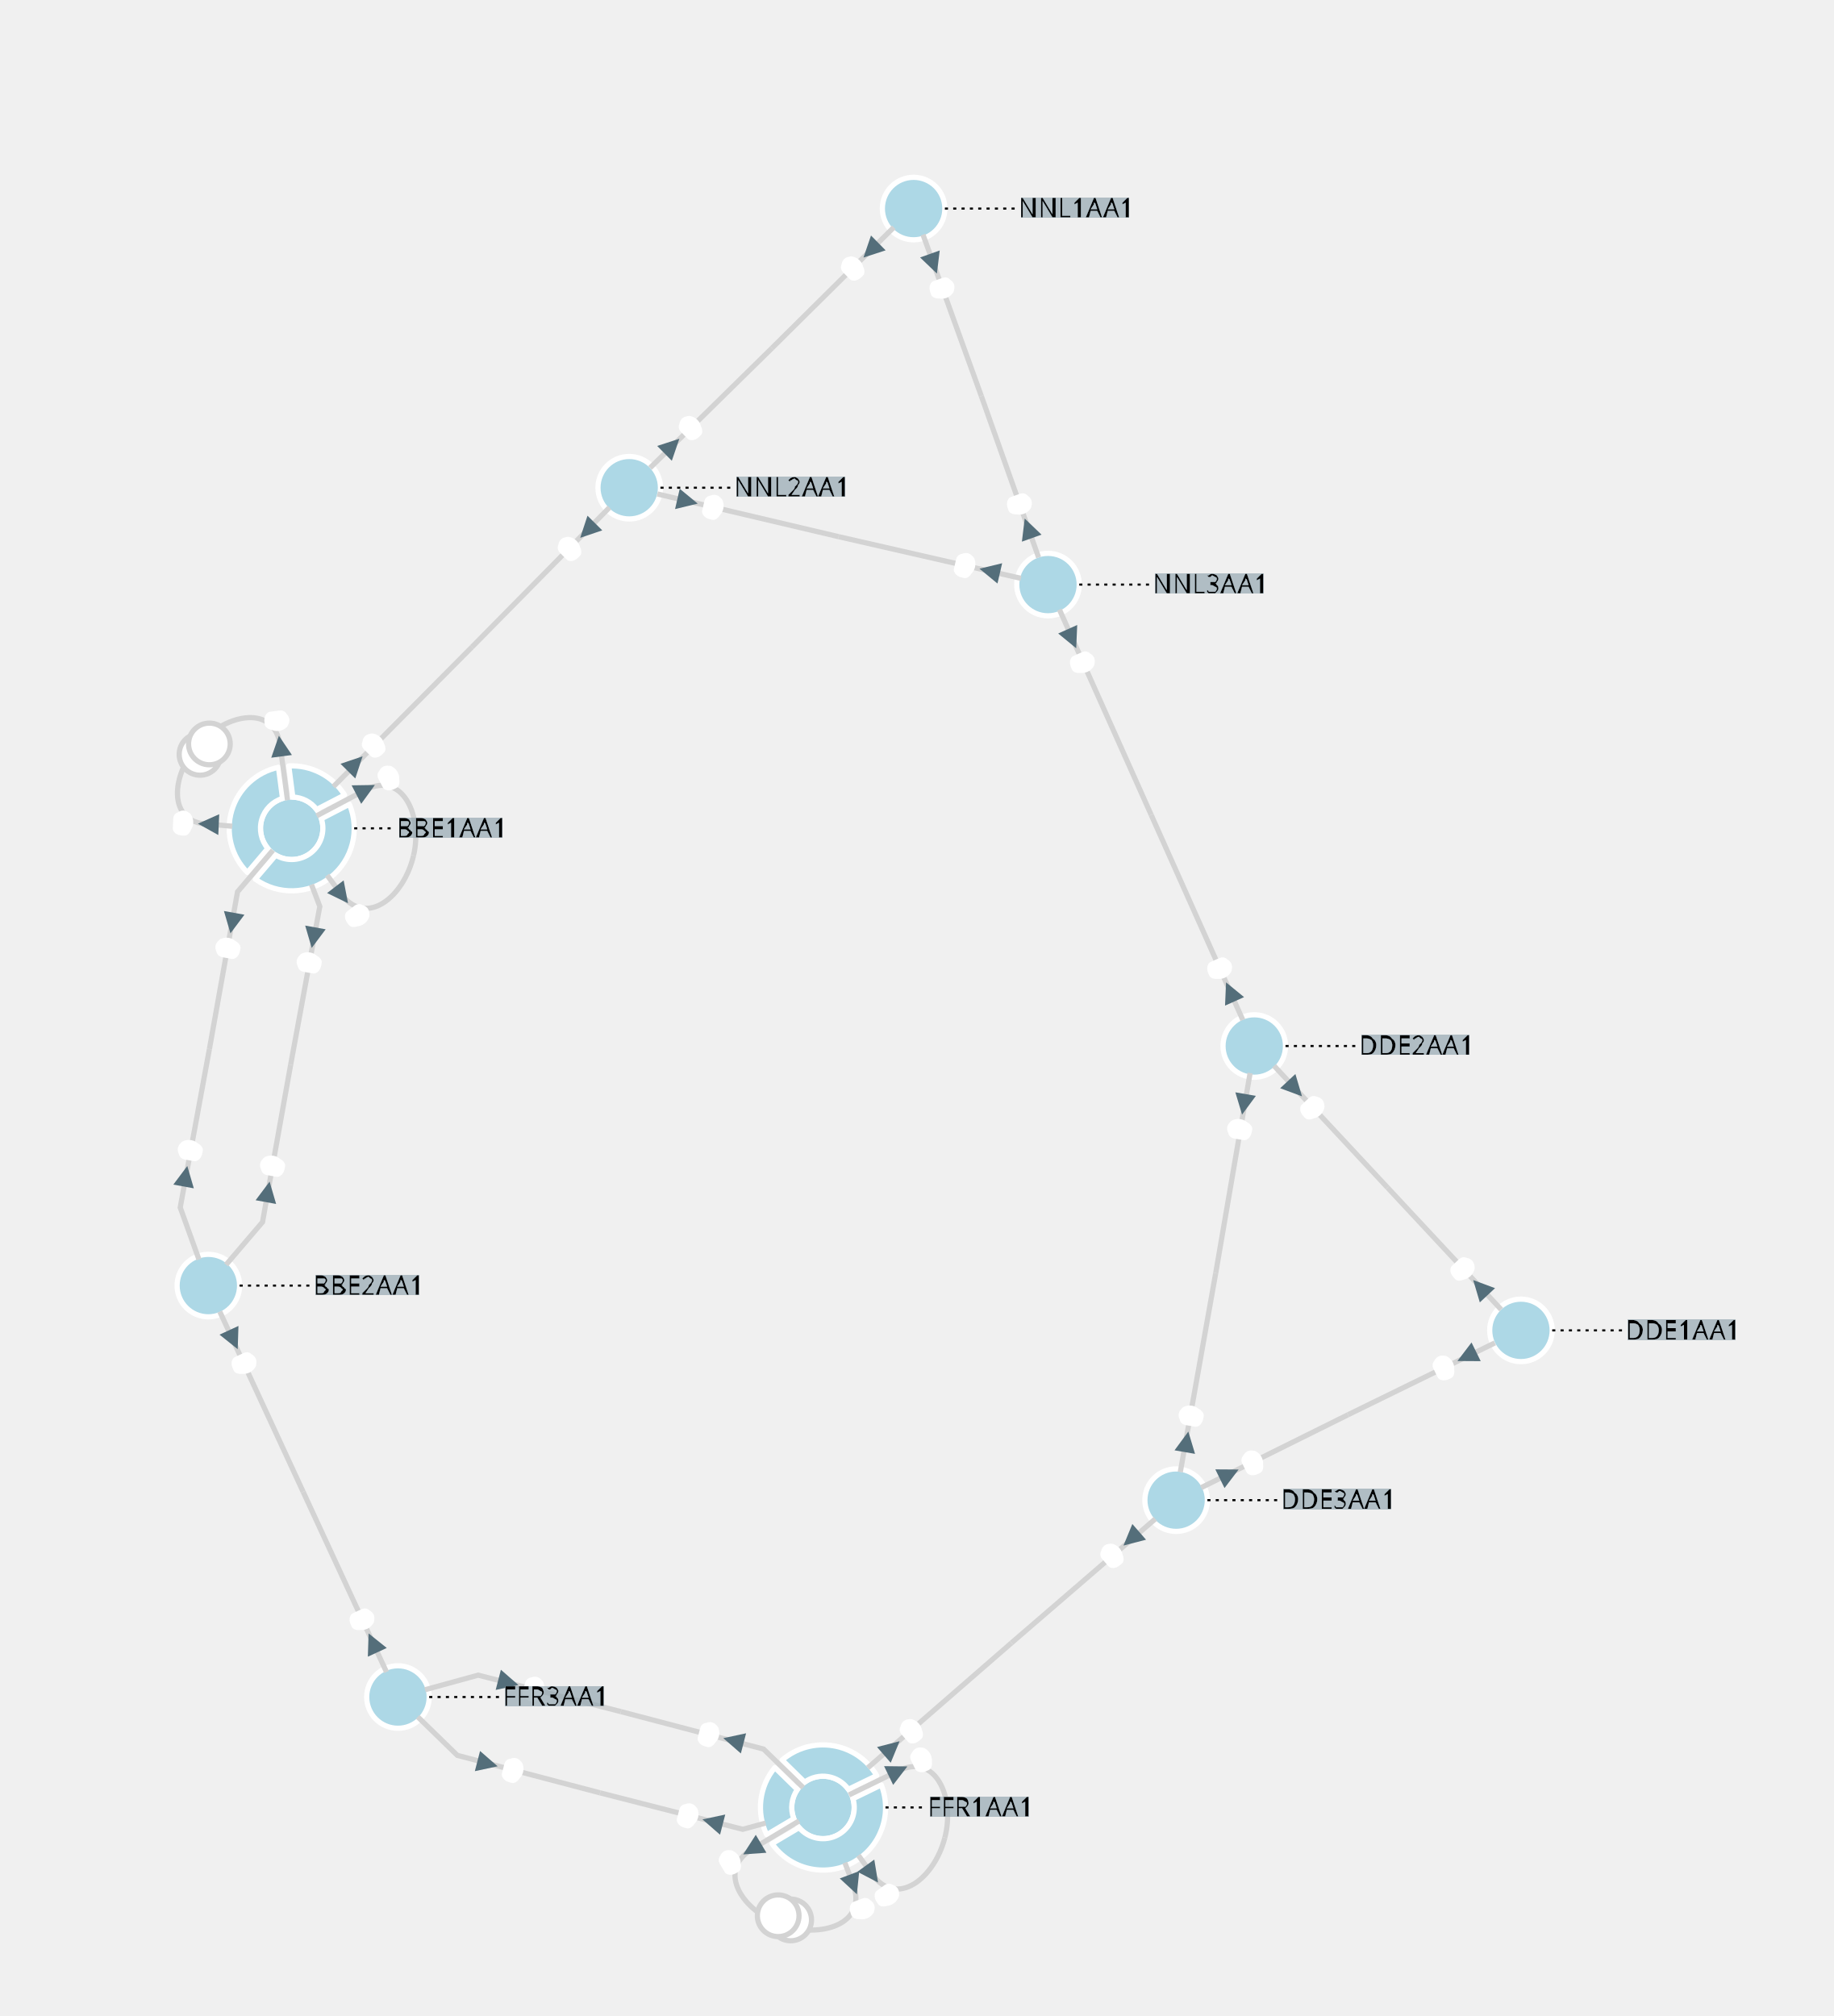
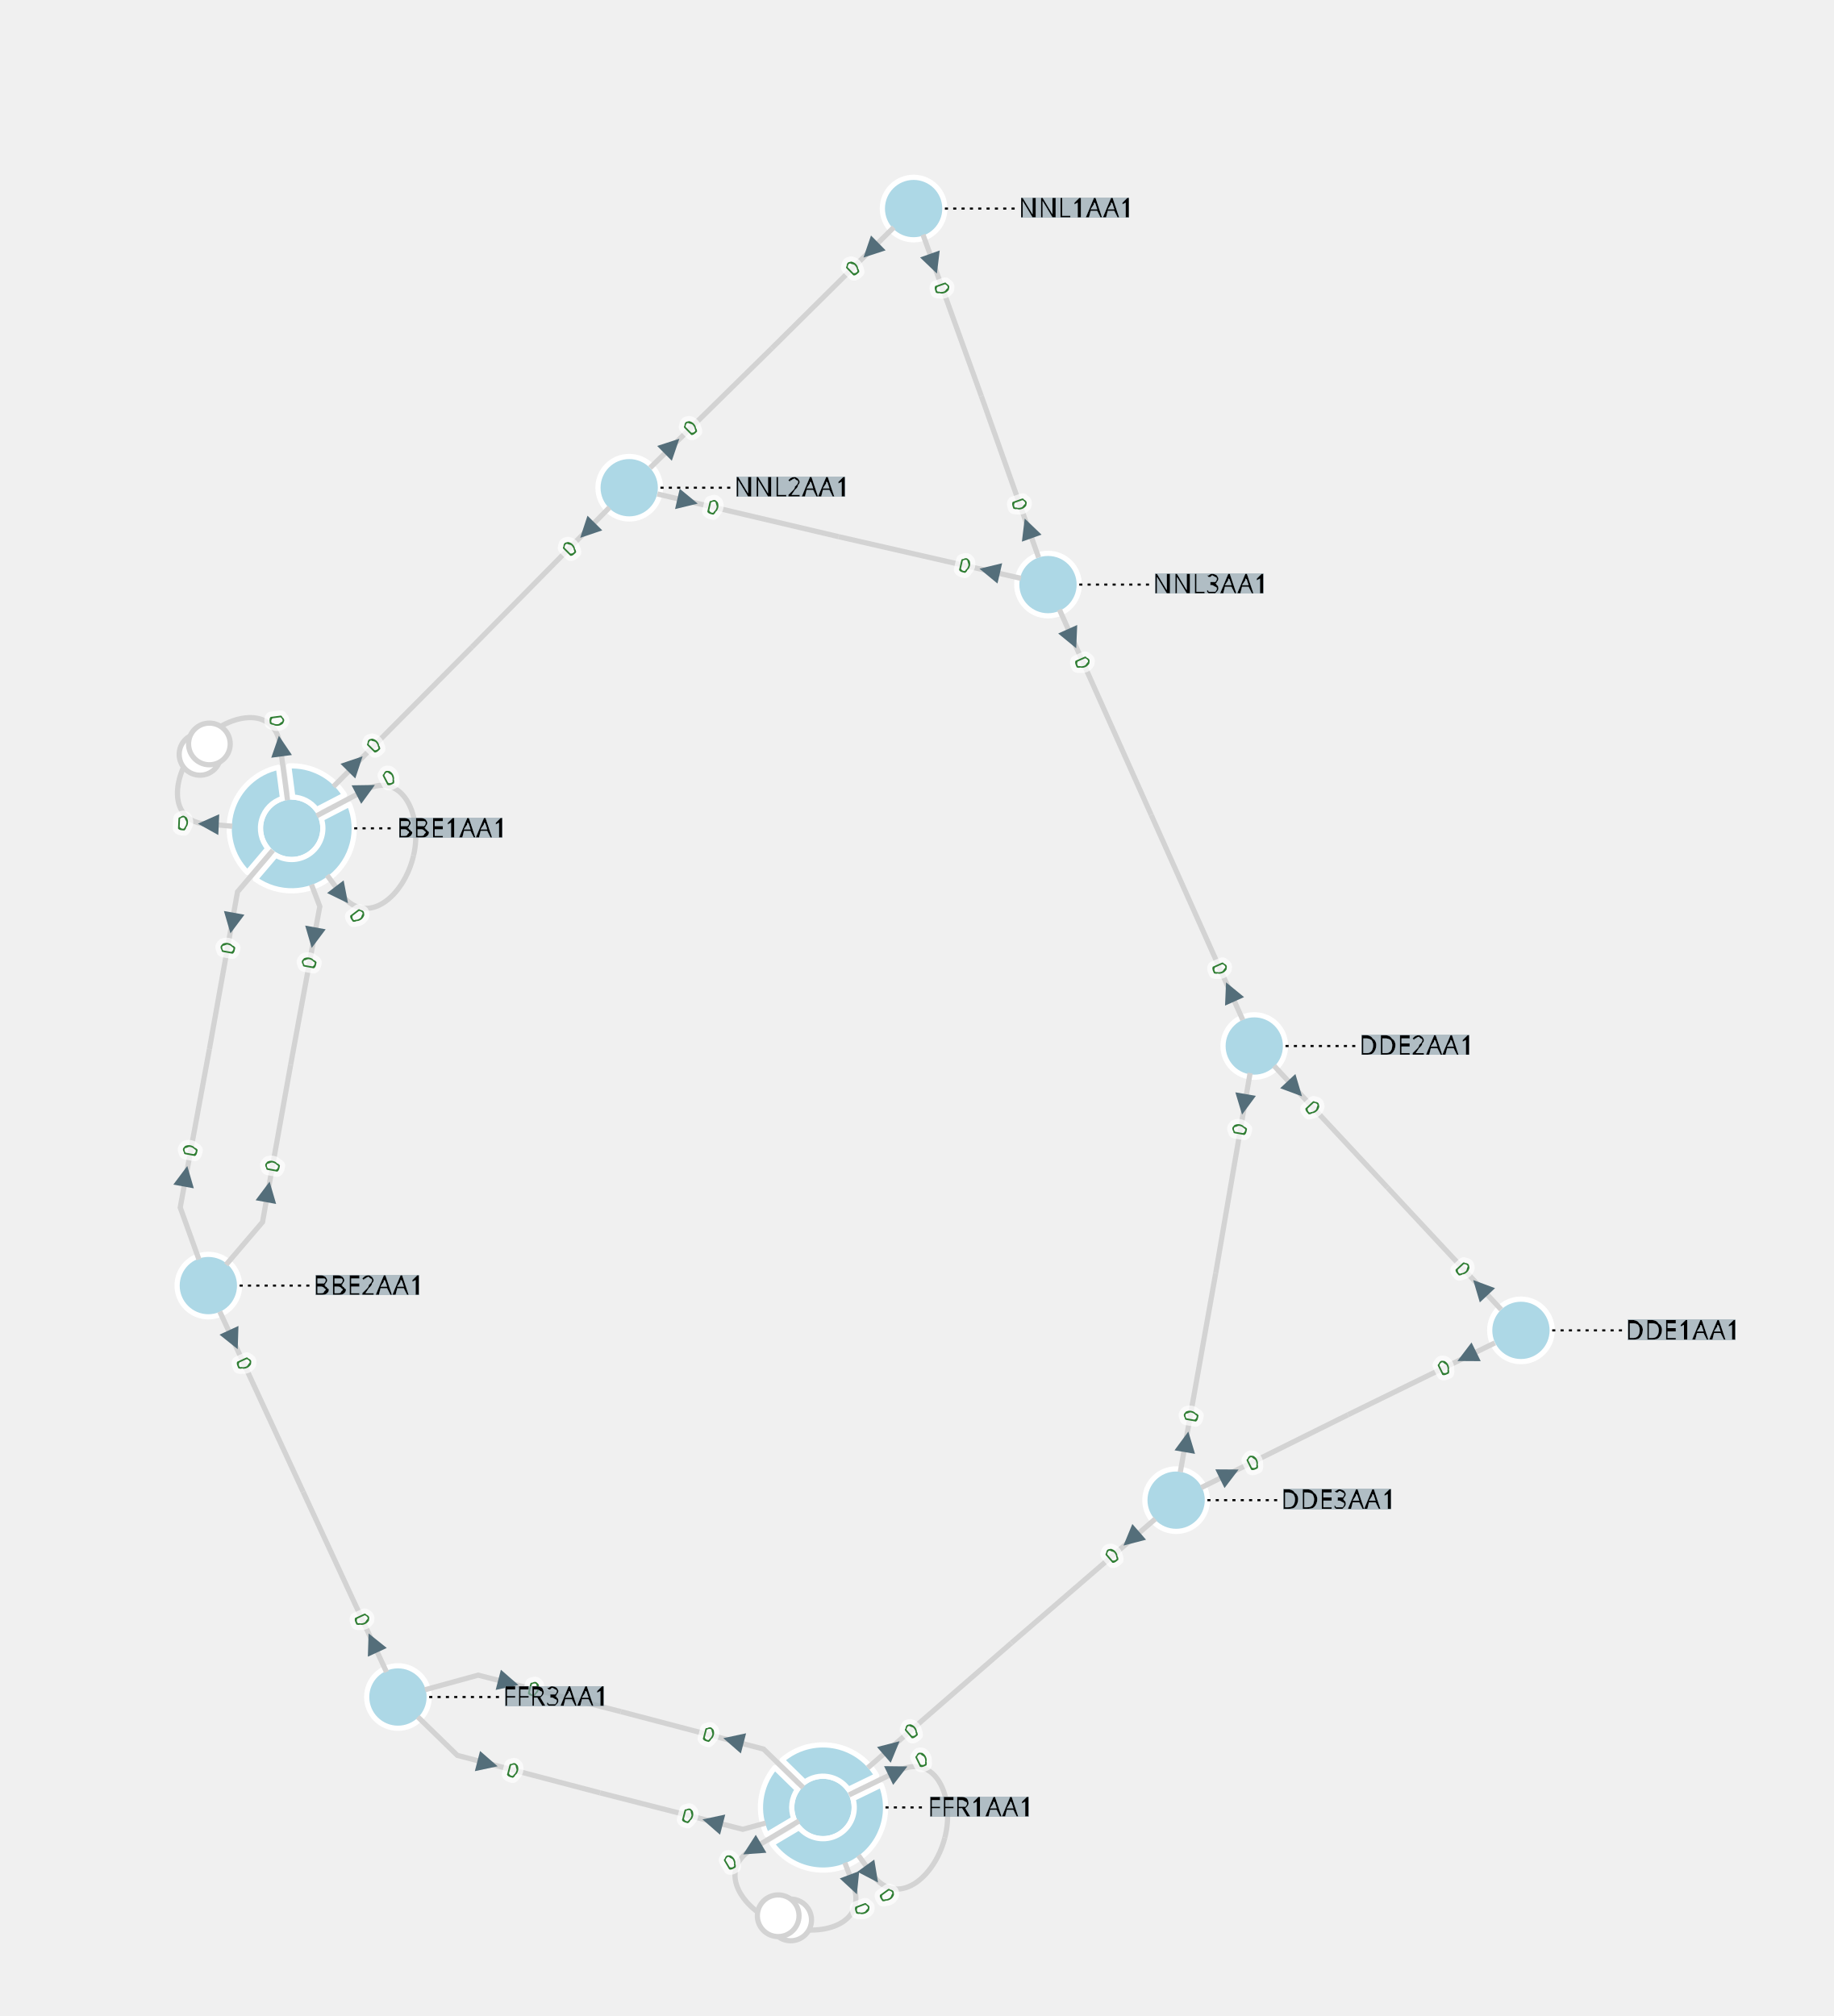
<svg xmlns="http://www.w3.org/2000/svg" width="800.00" height="879.76" viewBox="-7.54 -10.03 17.60 19.35">
  <style>
.nad-branch-edges polyline, .nad-branch-edges path {stroke: var(--nad-vl-color, lightgrey); stroke-width: 0.05; fill: none}
.nad-branch-edges circle {stroke: var(--nad-vl-color, lightgrey); stroke-width: 0.05; fill: white}
.nad-3wt-edges polyline {stroke: var(--nad-vl-color, lightgrey); stroke-width: 0.05; fill: none}
.nad-text-edges {stroke: black; stroke-width: 0.02; stroke-dasharray: .03,.05}
.nad-branch-edges .nad-disconnected polyline {stroke-dasharray: .1,.1}
.nad-vl-nodes circle {fill: var(--nad-vl-color, lightblue); stroke-width: 0.05; stroke: white}
.nad-vl-nodes circle.nad-unknown-busnode {stroke: lightgrey; stroke-width: 0.05; stroke-dasharray: .05,.05; fill: none}
.nad-vl-nodes path {fill: var(--nad-vl-color, lightblue); stroke-width: 0.05; stroke: white; stroke-linejoin:round;}
.nad-hvdc-edge polyline.nad-hvdc {stroke: grey; stroke-width: 0.2}
.nad-3wt-nodes circle {stroke: var(--nad-vl-color, lightgrey); stroke-width: 0.05; fill: none}
.nad-3wt-bg circle {stroke: none; fill: white}
.nad-state-out .nad-arrow-in {visibility: hidden}
.nad-state-in .nad-arrow-out {visibility: hidden}
.nad-active path {stroke: none; fill: #546e7a}
.nad-active {visibility: visible}
.nad-reactive {visibility: hidden}
.nad-reactive path {stroke: none; fill: #0277bd}
.nad-text-background {flood-color: #90a4aeaa}
.nad-text-nodes {font: 0.25px "Verdana"; fill: black}
- .nad-edge-infos {font: 0.2px "Verdana"; dominant-baseline:middle; stroke: var(--nad-vl-color, white); stroke-width: 0.1; stroke-linejoin:round; paint-order: stroke}
- .nad-edge-infos .nad-state-in {fill: white}
- .nad-edge-infos .nad-state-out {fill: white}
+ .nad-edge-infos {font: 0.2px "Verdana"; dominant-baseline:middle; stroke: #FFFFFFAA; stroke-width: 0.1; stroke-linejoin:round; paint-order: stroke}
+ .nad-edge-infos .nad-state-in {fill: #b71c1c}
+ .nad-edge-infos .nad-state-out {fill: #2e7d32}
.nad-vl0to30 {--nad-vl-color: #AFB42B}
.nad-vl30to50 {--nad-vl-color: #EF9A9A}
.nad-vl50to70 {--nad-vl-color: #9C27B0}
.nad-vl70to120 {--nad-vl-color: #E65100}
.nad-vl120to180 {--nad-vl-color: #00ACC1}
.nad-vl180to300 {--nad-vl-color: #2E7D32}
.nad-vl300to500 {--nad-vl-color: #D32F2F}
</style>
  <defs>
    <filter id="textBgFilter" x="0" y="0" width="1" height="1">
      <feFlood class="nad-text-background" />
      <feComposite in="SourceGraphic" operator="over" />
    </filter>
  </defs>
  <g class="nad-vl-nodes">
    <g transform="translate(-4.74,-2.08)" id="0" class="nad-vl300to500" title="BBE1AA1">
      <circle r="0.30" id="1" />
      <path d="M-0.028,-0.599 A0.600,0.600 60.451 0 1 0.508,-0.320 L0.240,-0.181 A0.300,0.300 -50.901 0 0 0.011,-0.300 Z M0.554,-0.231 A0.600,0.600 148.195 0 1 -0.349,0.488 L-0.153,0.258 A0.300,0.300 -138.646 0 0 0.285,-0.092 Z M-0.425,0.424 A0.600,0.600 122.706 0 1 -0.127,-0.586 L-0.088,-0.287 A0.300,0.300 -113.157 0 0 -0.229,0.193 Z " id="2" />
    </g>
    <g transform="translate(-5.54,2.31)" id="3" class="nad-vl300to500" title="BBE2AA1">
      <circle r="0.30" id="4" />
    </g>
    <g transform="translate(7.06,2.74)" id="5" class="nad-vl300to500" title="DDE1AA1">
      <circle r="0.30" id="6" />
    </g>
    <g transform="translate(4.50,0.01)" id="7" class="nad-vl300to500" title="DDE2AA1">
      <circle r="0.30" id="8" />
    </g>
    <g transform="translate(3.75,4.37)" id="9" class="nad-vl300to500" title="DDE3AA1">
      <circle r="0.30" id="10" />
    </g>
    <g transform="translate(0.36,7.32)" id="11" class="nad-vl300to500" title="FFR1AA1">
      <circle r="0.30" id="12" />
      <path d="M-0.392,-0.455 A0.600,0.600 100.084 0 1 0.516,-0.306 L0.244,-0.174 A0.300,0.300 -90.534 0 0 -0.176,-0.243 Z M0.560,-0.216 A0.600,0.600 165.634 0 1 -0.489,0.348 L-0.229,0.194 A0.300,0.300 -156.085 0 0 0.288,-0.084 Z M-0.540,0.262 A0.600,0.600 65.634 0 1 -0.462,-0.383 L-0.246,-0.172 A0.300,0.300 -56.085 0 0 -0.280,0.108 Z " id="13" />
    </g>
    <g transform="translate(-3.72,6.26)" id="14" class="nad-vl300to500" title="FFR3AA1">
      <circle r="0.30" id="15" />
    </g>
    <g transform="translate(1.23,-8.03)" id="16" class="nad-vl300to500" title="NNL1AA1">
      <circle r="0.30" id="17" />
    </g>
    <g transform="translate(-1.50,-5.35)" id="18" class="nad-vl300to500" title="NNL2AA1">
      <circle r="0.30" id="19" />
    </g>
    <g transform="translate(2.52,-4.42)" id="20" class="nad-vl300to500" title="NNL3AA1">
      <circle r="0.30" id="21" />
    </g>
  </g>
  <g class="nad-branch-edges">
    <g id="22" title="BBE1AA1  BBE2AA1  1">
      <g class="nad-vl300to500">
        <polyline points="-4.92,-1.87 -5.26,-1.47 -5.53,0.04" />
        <g class="nad-edge-infos" transform="translate(-5.31,-1.17)">
          <g class="nad-active nad-state-out">
            <g transform="rotate(-169.70)">
              <path class="nad-arrow-in" d="M-0.1 -0.1 H0.1 L0 0.1z" />
              <path class="nad-arrow-out" d="M-0.1 0.1 H0.1 L0 -0.1z" />
            </g>
            <text transform="rotate(-79.70)" x="-0.19" style="text-anchor:end">0</text>
          </g>
          <g class="nad-reactive nad-state-out">
            <g transform="rotate(-169.70)">
              <path class="nad-arrow-in" d="M-0.1 -0.1 H0.1 L0 0.1z" />
              <path class="nad-arrow-out" d="M-0.1 0.1 H0.1 L0 -0.1z" />
            </g>
            <text transform="rotate(-79.70)" x="-0.19" style="text-anchor:end">0</text>
          </g>
        </g>
      </g>
      <g class="nad-vl300to500">
        <polyline points="-5.63,2.06 -5.81,1.56 -5.53,0.04" />
        <g class="nad-edge-infos" transform="translate(-5.76,1.26)">
          <g class="nad-active nad-state-out">
            <g transform="rotate(10.30)">
              <path class="nad-arrow-in" d="M-0.1 -0.1 H0.1 L0 0.1z" />
              <path class="nad-arrow-out" d="M-0.1 0.1 H0.1 L0 -0.1z" />
            </g>
            <text transform="rotate(-79.70)" x="0.19">0</text>
          </g>
          <g class="nad-reactive nad-state-out">
            <g transform="rotate(10.30)">
              <path class="nad-arrow-in" d="M-0.1 -0.1 H0.1 L0 0.1z" />
              <path class="nad-arrow-out" d="M-0.1 0.1 H0.1 L0 -0.1z" />
            </g>
            <text transform="rotate(-79.70)" x="0.19">0</text>
          </g>
        </g>
      </g>
    </g>
    <g id="23" title="BBE1AA1  BBE3AA1  1">
      <g class="nad-vl300to500">
        <path d="M-4.50,-2.20 L-4.03,-2.45 C-3.68,-2.63 -3.48,-2.21 -3.57,-1.82" />
        <g class="nad-edge-infos" transform="translate(-4.03,-2.45)">
          <g class="nad-active nad-state-out">
            <g transform="rotate(62.56)">
              <path class="nad-arrow-in" d="M-0.1 -0.1 H0.1 L0 0.1z" />
              <path class="nad-arrow-out" d="M-0.1 0.1 H0.1 L0 -0.1z" />
            </g>
            <text transform="rotate(-27.44)" x="0.19">0</text>
          </g>
          <g class="nad-reactive nad-state-out">
            <g transform="rotate(62.56)">
              <path class="nad-arrow-in" d="M-0.1 -0.1 H0.1 L0 0.1z" />
              <path class="nad-arrow-out" d="M-0.1 0.1 H0.1 L0 -0.1z" />
            </g>
            <text transform="rotate(-27.44)" x="0.19">0</text>
          </g>
        </g>
      </g>
      <g class="nad-vl300to500">
        <path d="M-4.40,-1.63 L-4.26,-1.44 C-4.01,-1.13 -3.66,-1.43 -3.57,-1.82" />
        <g class="nad-edge-infos" transform="translate(-4.26,-1.44)">
          <g class="nad-active nad-state-out">
            <g transform="rotate(142.56)">
              <path class="nad-arrow-in" d="M-0.1 -0.1 H0.1 L0 0.1z" />
              <path class="nad-arrow-out" d="M-0.1 0.1 H0.1 L0 -0.1z" />
            </g>
            <text transform="rotate(52.56)" x="0.19">0</text>
          </g>
          <g class="nad-reactive nad-state-out">
            <g transform="rotate(142.56)">
              <path class="nad-arrow-in" d="M-0.1 -0.1 H0.1 L0 0.1z" />
              <path class="nad-arrow-out" d="M-0.1 0.1 H0.1 L0 -0.1z" />
            </g>
            <text transform="rotate(52.56)" x="0.19">0</text>
          </g>
        </g>
      </g>
    </g>
    <g id="24" title="BBE1AA1  BBE3AA1  2">
      <g class="nad-vl300to500">
        <path d="M-5.31,-2.10 L-5.54,-2.12 C-5.94,-2.13 -5.90,-2.60 -5.63,-2.89" />
        <g class="nad-edge-infos" transform="translate(-5.54,-2.12)">
          <g class="nad-active nad-state-out">
            <g transform="rotate(-87.44)">
              <path class="nad-arrow-in" d="M-0.1 -0.1 H0.1 L0 0.1z" />
              <path class="nad-arrow-out" d="M-0.1 0.1 H0.1 L0 -0.1z" />
            </g>
            <text transform="rotate(-357.44)" x="-0.19" style="text-anchor:end">0</text>
          </g>
          <g class="nad-reactive nad-state-out">
            <g transform="rotate(-87.44)">
              <path class="nad-arrow-in" d="M-0.1 -0.1 H0.1 L0 0.1z" />
              <path class="nad-arrow-out" d="M-0.1 0.1 H0.1 L0 -0.1z" />
            </g>
            <text transform="rotate(-357.44)" x="-0.19" style="text-anchor:end">0</text>
          </g>
        </g>
        <circle cx="-5.62" cy="-2.79" r="0.20" />
      </g>
      <g class="nad-vl300to500">
        <path d="M-4.78,-2.35 L-4.85,-2.87 C-4.90,-3.27 -5.36,-3.19 -5.63,-2.89" />
        <g class="nad-edge-infos" transform="translate(-4.85,-2.87)">
          <g class="nad-active nad-state-out">
            <g transform="rotate(-7.44)">
              <path class="nad-arrow-in" d="M-0.1 -0.1 H0.1 L0 0.1z" />
              <path class="nad-arrow-out" d="M-0.1 0.1 H0.1 L0 -0.1z" />
            </g>
            <text transform="rotate(-277.44)" x="-0.19" style="text-anchor:end">0</text>
          </g>
          <g class="nad-reactive nad-state-out">
            <g transform="rotate(-7.44)">
              <path class="nad-arrow-in" d="M-0.1 -0.1 H0.1 L0 0.1z" />
              <path class="nad-arrow-out" d="M-0.1 0.1 H0.1 L0 -0.1z" />
            </g>
            <text transform="rotate(-277.44)" x="-0.19" style="text-anchor:end">0</text>
          </g>
        </g>
        <circle cx="-5.53" cy="-2.89" r="0.20" />
      </g>
    </g>
    <g id="25" title="BBE2AA1  BBE3AA1  1">
      <g class="nad-vl300to500">
        <polyline points="-5.37,2.11 -5.02,1.70 -4.75,0.19" />
        <g class="nad-edge-infos" transform="translate(-4.97,1.41)">
          <g class="nad-active nad-state-out">
            <g transform="rotate(10.30)">
              <path class="nad-arrow-in" d="M-0.1 -0.1 H0.1 L0 0.1z" />
              <path class="nad-arrow-out" d="M-0.1 0.1 H0.1 L0 -0.1z" />
            </g>
            <text transform="rotate(-79.70)" x="0.19">0</text>
          </g>
          <g class="nad-reactive nad-state-out">
            <g transform="rotate(10.30)">
              <path class="nad-arrow-in" d="M-0.1 -0.1 H0.1 L0 0.1z" />
              <path class="nad-arrow-out" d="M-0.1 0.1 H0.1 L0 -0.1z" />
            </g>
            <text transform="rotate(-79.70)" x="0.19">0</text>
          </g>
        </g>
      </g>
      <g class="nad-vl300to500">
        <polyline points="-4.55,-1.54 -4.47,-1.33 -4.75,0.19" />
        <g class="nad-edge-infos" transform="translate(-4.53,-1.03)">
          <g class="nad-active nad-state-out">
            <g transform="rotate(-169.70)">
              <path class="nad-arrow-in" d="M-0.1 -0.1 H0.1 L0 0.1z" />
              <path class="nad-arrow-out" d="M-0.1 0.1 H0.1 L0 -0.1z" />
            </g>
            <text transform="rotate(-79.70)" x="-0.19" style="text-anchor:end">0</text>
          </g>
          <g class="nad-reactive nad-state-out">
            <g transform="rotate(-169.70)">
              <path class="nad-arrow-in" d="M-0.1 -0.1 H0.1 L0 0.1z" />
              <path class="nad-arrow-out" d="M-0.1 0.1 H0.1 L0 -0.1z" />
            </g>
            <text transform="rotate(-79.70)" x="-0.19" style="text-anchor:end">0</text>
          </g>
        </g>
      </g>
    </g>
    <g id="26" title="NNL2AA1  BBE3AA1  1">
      <g class="nad-vl300to500">
        <polyline points="-1.69,-5.16 -3.01,-3.82" />
        <g class="nad-edge-infos" transform="translate(-1.90,-4.94)">
          <g class="nad-active nad-state-out">
            <g transform="rotate(-135.19)">
              <path class="nad-arrow-in" d="M-0.1 -0.1 H0.1 L0 0.1z" />
              <path class="nad-arrow-out" d="M-0.1 0.1 H0.1 L0 -0.1z" />
            </g>
            <text transform="rotate(-45.19)" x="-0.19" style="text-anchor:end">0</text>
          </g>
          <g class="nad-reactive nad-state-out">
            <g transform="rotate(-135.19)">
              <path class="nad-arrow-in" d="M-0.1 -0.1 H0.1 L0 0.1z" />
              <path class="nad-arrow-out" d="M-0.1 0.1 H0.1 L0 -0.1z" />
            </g>
            <text transform="rotate(-45.19)" x="-0.19" style="text-anchor:end">0</text>
          </g>
        </g>
      </g>
      <g class="nad-vl300to500">
        <polyline points="-4.34,-2.48 -3.01,-3.82" />
        <g class="nad-edge-infos" transform="translate(-4.13,-2.70)">
          <g class="nad-active nad-state-out">
            <g transform="rotate(44.81)">
              <path class="nad-arrow-in" d="M-0.1 -0.1 H0.1 L0 0.1z" />
              <path class="nad-arrow-out" d="M-0.1 0.1 H0.1 L0 -0.1z" />
            </g>
            <text transform="rotate(-45.19)" x="0.19">0</text>
          </g>
          <g class="nad-reactive nad-state-out">
            <g transform="rotate(44.81)">
              <path class="nad-arrow-in" d="M-0.1 -0.1 H0.1 L0 0.1z" />
              <path class="nad-arrow-out" d="M-0.1 0.1 H0.1 L0 -0.1z" />
            </g>
            <text transform="rotate(-45.19)" x="0.19">0</text>
          </g>
        </g>
      </g>
    </g>
    <g id="27" title="BBE2AA1  FFR3AA1  1">
      <g class="nad-vl300to500">
        <polyline points="-5.43,2.56 -4.63,4.29" />
        <g class="nad-edge-infos" transform="translate(-5.30,2.83)">
          <g class="nad-active nad-state-out">
            <g transform="rotate(155.26)">
              <path class="nad-arrow-in" d="M-0.1 -0.1 H0.1 L0 0.1z" />
              <path class="nad-arrow-out" d="M-0.1 0.1 H0.1 L0 -0.1z" />
            </g>
            <text transform="rotate(65.26)" x="0.19">0</text>
          </g>
          <g class="nad-reactive nad-state-out">
            <g transform="rotate(155.26)">
              <path class="nad-arrow-in" d="M-0.1 -0.1 H0.1 L0 0.1z" />
              <path class="nad-arrow-out" d="M-0.1 0.1 H0.1 L0 -0.1z" />
            </g>
            <text transform="rotate(65.26)" x="0.19">0</text>
          </g>
        </g>
      </g>
      <g class="nad-vl300to500">
        <polyline points="-3.83,6.02 -4.63,4.29" />
        <g class="nad-edge-infos" transform="translate(-3.96,5.74)">
          <g class="nad-active nad-state-out">
            <g transform="rotate(-24.74)">
              <path class="nad-arrow-in" d="M-0.1 -0.1 H0.1 L0 0.1z" />
              <path class="nad-arrow-out" d="M-0.1 0.1 H0.1 L0 -0.1z" />
            </g>
            <text transform="rotate(-294.74)" x="-0.19" style="text-anchor:end">0</text>
          </g>
          <g class="nad-reactive nad-state-out">
            <g transform="rotate(-24.74)">
              <path class="nad-arrow-in" d="M-0.1 -0.1 H0.1 L0 0.1z" />
              <path class="nad-arrow-out" d="M-0.1 0.1 H0.1 L0 -0.1z" />
            </g>
            <text transform="rotate(-294.74)" x="-0.19" style="text-anchor:end">0</text>
          </g>
        </g>
      </g>
    </g>
    <g id="28" title="DDE1AA1  DDE2AA1  1">
      <g class="nad-vl300to500">
        <polyline points="6.87,2.54 5.78,1.37" />
        <g class="nad-edge-infos" transform="translate(6.67,2.33)">
          <g class="nad-active nad-state-out">
            <g transform="rotate(-43.04)">
              <path class="nad-arrow-in" d="M-0.1 -0.1 H0.1 L0 0.1z" />
              <path class="nad-arrow-out" d="M-0.1 0.1 H0.1 L0 -0.1z" />
            </g>
            <text transform="rotate(-313.04)" x="-0.19" style="text-anchor:end">0</text>
          </g>
          <g class="nad-reactive nad-state-out">
            <g transform="rotate(-43.04)">
              <path class="nad-arrow-in" d="M-0.1 -0.1 H0.1 L0 0.1z" />
              <path class="nad-arrow-out" d="M-0.1 0.1 H0.1 L0 -0.1z" />
            </g>
            <text transform="rotate(-313.04)" x="-0.19" style="text-anchor:end">0</text>
          </g>
        </g>
      </g>
      <g class="nad-vl300to500">
        <polyline points="4.69,0.20 5.78,1.37" />
        <g class="nad-edge-infos" transform="translate(4.89,0.42)">
          <g class="nad-active nad-state-out">
            <g transform="rotate(136.96)">
              <path class="nad-arrow-in" d="M-0.1 -0.1 H0.1 L0 0.1z" />
              <path class="nad-arrow-out" d="M-0.1 0.1 H0.1 L0 -0.1z" />
            </g>
            <text transform="rotate(46.96)" x="0.19">0</text>
          </g>
          <g class="nad-reactive nad-state-out">
            <g transform="rotate(136.96)">
              <path class="nad-arrow-in" d="M-0.1 -0.1 H0.1 L0 0.1z" />
              <path class="nad-arrow-out" d="M-0.1 0.1 H0.1 L0 -0.1z" />
            </g>
            <text transform="rotate(46.96)" x="0.19">0</text>
          </g>
        </g>
      </g>
    </g>
    <g id="29" title="DDE1AA1  DDE3AA1  1">
      <g class="nad-vl300to500">
        <polyline points="6.81,2.86 5.40,3.55" />
        <g class="nad-edge-infos" transform="translate(6.54,2.99)">
          <g class="nad-active nad-state-out">
            <g transform="rotate(-116.19)">
              <path class="nad-arrow-in" d="M-0.1 -0.1 H0.1 L0 0.1z" />
              <path class="nad-arrow-out" d="M-0.1 0.1 H0.1 L0 -0.1z" />
            </g>
            <text transform="rotate(-26.19)" x="-0.19" style="text-anchor:end">0</text>
          </g>
          <g class="nad-reactive nad-state-out">
            <g transform="rotate(-116.19)">
              <path class="nad-arrow-in" d="M-0.1 -0.1 H0.1 L0 0.1z" />
              <path class="nad-arrow-out" d="M-0.1 0.1 H0.1 L0 -0.1z" />
            </g>
            <text transform="rotate(-26.19)" x="-0.19" style="text-anchor:end">0</text>
          </g>
        </g>
      </g>
      <g class="nad-vl300to500">
        <polyline points="3.99,4.25 5.40,3.55" />
        <g class="nad-edge-infos" transform="translate(4.26,4.12)">
          <g class="nad-active nad-state-out">
            <g transform="rotate(63.81)">
              <path class="nad-arrow-in" d="M-0.1 -0.1 H0.1 L0 0.1z" />
              <path class="nad-arrow-out" d="M-0.1 0.1 H0.1 L0 -0.1z" />
            </g>
            <text transform="rotate(-26.19)" x="0.19">0</text>
          </g>
          <g class="nad-reactive nad-state-out">
            <g transform="rotate(63.81)">
              <path class="nad-arrow-in" d="M-0.1 -0.1 H0.1 L0 0.1z" />
              <path class="nad-arrow-out" d="M-0.1 0.1 H0.1 L0 -0.1z" />
            </g>
            <text transform="rotate(-26.19)" x="0.19">0</text>
          </g>
        </g>
      </g>
    </g>
    <g id="30" title="DDE2AA1  DDE3AA1  1">
      <g class="nad-vl300to500">
        <polyline points="4.46,0.27 4.13,2.19" />
        <g class="nad-edge-infos" transform="translate(4.40,0.57)">
          <g class="nad-active nad-state-out">
            <g transform="rotate(-170.21)">
              <path class="nad-arrow-in" d="M-0.1 -0.1 H0.1 L0 0.1z" />
              <path class="nad-arrow-out" d="M-0.1 0.1 H0.1 L0 -0.1z" />
            </g>
            <text transform="rotate(-80.21)" x="-0.19" style="text-anchor:end">0</text>
          </g>
          <g class="nad-reactive nad-state-out">
            <g transform="rotate(-170.21)">
              <path class="nad-arrow-in" d="M-0.1 -0.1 H0.1 L0 0.1z" />
              <path class="nad-arrow-out" d="M-0.1 0.1 H0.1 L0 -0.1z" />
            </g>
            <text transform="rotate(-80.21)" x="-0.19" style="text-anchor:end">0</text>
          </g>
        </g>
      </g>
      <g class="nad-vl300to500">
        <polyline points="3.79,4.10 4.13,2.19" />
        <g class="nad-edge-infos" transform="translate(3.85,3.81)">
          <g class="nad-active nad-state-out">
            <g transform="rotate(9.79)">
              <path class="nad-arrow-in" d="M-0.1 -0.1 H0.1 L0 0.1z" />
              <path class="nad-arrow-out" d="M-0.1 0.1 H0.1 L0 -0.1z" />
            </g>
            <text transform="rotate(-80.21)" x="0.19">0</text>
          </g>
          <g class="nad-reactive nad-state-out">
            <g transform="rotate(9.79)">
              <path class="nad-arrow-in" d="M-0.1 -0.1 H0.1 L0 0.1z" />
              <path class="nad-arrow-out" d="M-0.1 0.1 H0.1 L0 -0.1z" />
            </g>
            <text transform="rotate(-80.21)" x="0.19">0</text>
          </g>
        </g>
      </g>
    </g>
    <g id="31" title="DDE2AA1  NNL3AA1  1">
      <g class="nad-vl300to500">
        <polyline points="4.39,-0.24 3.51,-2.21" />
        <g class="nad-edge-infos" transform="translate(4.27,-0.51)">
          <g class="nad-active nad-state-out">
            <g transform="rotate(-24.10)">
              <path class="nad-arrow-in" d="M-0.1 -0.1 H0.1 L0 0.1z" />
              <path class="nad-arrow-out" d="M-0.1 0.1 H0.1 L0 -0.1z" />
            </g>
            <text transform="rotate(-294.10)" x="-0.19" style="text-anchor:end">0</text>
          </g>
          <g class="nad-reactive nad-state-out">
            <g transform="rotate(-24.10)">
              <path class="nad-arrow-in" d="M-0.1 -0.1 H0.1 L0 0.1z" />
              <path class="nad-arrow-out" d="M-0.1 0.1 H0.1 L0 -0.1z" />
            </g>
            <text transform="rotate(-294.10)" x="-0.19" style="text-anchor:end">0</text>
          </g>
        </g>
      </g>
      <g class="nad-vl300to500">
        <polyline points="2.63,-4.18 3.51,-2.21" />
        <g class="nad-edge-infos" transform="translate(2.75,-3.90)">
          <g class="nad-active nad-state-out">
            <g transform="rotate(155.90)">
              <path class="nad-arrow-in" d="M-0.1 -0.1 H0.1 L0 0.1z" />
              <path class="nad-arrow-out" d="M-0.1 0.1 H0.1 L0 -0.1z" />
            </g>
            <text transform="rotate(65.90)" x="0.19">0</text>
          </g>
          <g class="nad-reactive nad-state-out">
            <g transform="rotate(155.90)">
              <path class="nad-arrow-in" d="M-0.1 -0.1 H0.1 L0 0.1z" />
              <path class="nad-arrow-out" d="M-0.1 0.1 H0.1 L0 -0.1z" />
            </g>
            <text transform="rotate(65.90)" x="0.19">0</text>
          </g>
        </g>
      </g>
    </g>
    <g id="32" title="FFR2AA1  DDE3AA1  1">
      <g class="nad-vl300to500">
        <polyline points="0.79,6.94 2.17,5.74" />
        <g class="nad-edge-infos" transform="translate(1.02,6.75)">
          <g class="nad-active nad-state-out">
            <g transform="rotate(48.94)">
              <path class="nad-arrow-in" d="M-0.1 -0.1 H0.1 L0 0.1z" />
              <path class="nad-arrow-out" d="M-0.1 0.1 H0.1 L0 -0.1z" />
            </g>
            <text transform="rotate(-41.06)" x="0.19">0</text>
          </g>
          <g class="nad-reactive nad-state-out">
            <g transform="rotate(48.94)">
              <path class="nad-arrow-in" d="M-0.1 -0.1 H0.1 L0 0.1z" />
              <path class="nad-arrow-out" d="M-0.1 0.1 H0.1 L0 -0.1z" />
            </g>
            <text transform="rotate(-41.06)" x="0.19">0</text>
          </g>
        </g>
      </g>
      <g class="nad-vl300to500">
        <polyline points="3.55,4.55 2.17,5.74" />
        <g class="nad-edge-infos" transform="translate(3.32,4.74)">
          <g class="nad-active nad-state-out">
            <g transform="rotate(-131.06)">
              <path class="nad-arrow-in" d="M-0.1 -0.1 H0.1 L0 0.1z" />
              <path class="nad-arrow-out" d="M-0.1 0.1 H0.1 L0 -0.1z" />
            </g>
            <text transform="rotate(-41.06)" x="-0.19" style="text-anchor:end">0</text>
          </g>
          <g class="nad-reactive nad-state-out">
            <g transform="rotate(-131.06)">
              <path class="nad-arrow-in" d="M-0.1 -0.1 H0.1 L0 0.1z" />
              <path class="nad-arrow-out" d="M-0.1 0.1 H0.1 L0 -0.1z" />
            </g>
            <text transform="rotate(-41.06)" x="-0.19" style="text-anchor:end">0</text>
          </g>
        </g>
      </g>
    </g>
    <g id="33" title="FFR1AA1  FFR2AA1  1">
      <g class="nad-vl300to500">
        <path d="M0.61,7.20 L1.08,6.97 C1.44,6.79 1.63,7.22 1.53,7.61" />
        <g class="nad-edge-infos" transform="translate(1.08,6.97)">
          <g class="nad-active nad-state-out">
            <g transform="rotate(64.13)">
              <path class="nad-arrow-in" d="M-0.1 -0.1 H0.1 L0 0.1z" />
              <path class="nad-arrow-out" d="M-0.1 0.1 H0.1 L0 -0.1z" />
            </g>
            <text transform="rotate(-25.87)" x="0.19">0</text>
          </g>
          <g class="nad-reactive nad-state-out">
            <g transform="rotate(64.13)">
              <path class="nad-arrow-in" d="M-0.1 -0.1 H0.1 L0 0.1z" />
              <path class="nad-arrow-out" d="M-0.1 0.1 H0.1 L0 -0.1z" />
            </g>
            <text transform="rotate(-25.87)" x="0.19">0</text>
          </g>
        </g>
      </g>
      <g class="nad-vl300to500">
        <path d="M0.70,7.78 L0.83,7.96 C1.07,8.29 1.43,8.00 1.53,7.61" />
        <g class="nad-edge-infos" transform="translate(0.83,7.96)">
          <g class="nad-active nad-state-out">
            <g transform="rotate(144.13)">
              <path class="nad-arrow-in" d="M-0.1 -0.1 H0.1 L0 0.1z" />
              <path class="nad-arrow-out" d="M-0.1 0.1 H0.1 L0 -0.1z" />
            </g>
            <text transform="rotate(54.13)" x="0.19">0</text>
          </g>
          <g class="nad-reactive nad-state-out">
            <g transform="rotate(144.13)">
              <path class="nad-arrow-in" d="M-0.1 -0.1 H0.1 L0 0.1z" />
              <path class="nad-arrow-out" d="M-0.1 0.1 H0.1 L0 -0.1z" />
            </g>
            <text transform="rotate(54.13)" x="0.19">0</text>
          </g>
        </g>
      </g>
    </g>
    <g id="34" title="FFR1AA1  FFR3AA1  1">
      <g class="nad-vl300to500">
        <polyline points="0.17,7.13 -0.21,6.76 -1.58,6.40" />
        <g class="nad-edge-infos" transform="translate(-0.50,6.68)">
          <g class="nad-active nad-state-out">
            <g transform="rotate(-75.51)">
              <path class="nad-arrow-in" d="M-0.1 -0.1 H0.1 L0 0.1z" />
              <path class="nad-arrow-out" d="M-0.1 0.1 H0.1 L0 -0.1z" />
            </g>
            <text transform="rotate(-345.51)" x="-0.19" style="text-anchor:end">0</text>
          </g>
          <g class="nad-reactive nad-state-out">
            <g transform="rotate(-75.51)">
              <path class="nad-arrow-in" d="M-0.1 -0.1 H0.1 L0 0.1z" />
              <path class="nad-arrow-out" d="M-0.1 0.1 H0.1 L0 -0.1z" />
            </g>
            <text transform="rotate(-345.51)" x="-0.19" style="text-anchor:end">0</text>
          </g>
        </g>
      </g>
      <g class="nad-vl300to500">
        <polyline points="-3.46,6.19 -2.95,6.05 -1.58,6.40" />
        <g class="nad-edge-infos" transform="translate(-2.66,6.12)">
          <g class="nad-active nad-state-out">
            <g transform="rotate(104.49)">
              <path class="nad-arrow-in" d="M-0.1 -0.1 H0.1 L0 0.1z" />
              <path class="nad-arrow-out" d="M-0.1 0.1 H0.1 L0 -0.1z" />
            </g>
            <text transform="rotate(14.49)" x="0.19">0</text>
          </g>
          <g class="nad-reactive nad-state-out">
            <g transform="rotate(104.49)">
              <path class="nad-arrow-in" d="M-0.1 -0.1 H0.1 L0 0.1z" />
              <path class="nad-arrow-out" d="M-0.1 0.1 H0.1 L0 -0.1z" />
            </g>
            <text transform="rotate(14.49)" x="0.19">0</text>
          </g>
        </g>
      </g>
    </g>
    <g id="35" title="FFR1AA1  FFR2AA1  2">
      <g class="nad-vl300to500">
        <path d="M0.57,7.85 L0.65,8.06 C0.79,8.44 0.34,8.58 -0.03,8.45" />
        <g class="nad-edge-infos" transform="translate(0.65,8.06)">
          <g class="nad-active nad-state-out">
            <g transform="rotate(159.31)">
              <path class="nad-arrow-in" d="M-0.1 -0.1 H0.1 L0 0.1z" />
              <path class="nad-arrow-out" d="M-0.1 0.1 H0.1 L0 -0.1z" />
            </g>
            <text transform="rotate(69.31)" x="0.19">0</text>
          </g>
          <g class="nad-reactive nad-state-out">
            <g transform="rotate(159.31)">
              <path class="nad-arrow-in" d="M-0.1 -0.1 H0.1 L0 0.1z" />
              <path class="nad-arrow-out" d="M-0.1 0.1 H0.1 L0 -0.1z" />
            </g>
            <text transform="rotate(69.31)" x="0.19">0</text>
          </g>
        </g>
        <circle cx="0.05" cy="8.40" r="0.20" />
      </g>
      <g class="nad-vl300to500">
        <path d="M0.13,7.45 L-0.32,7.72 C-0.67,7.93 -0.41,8.32 -0.03,8.45" />
        <g class="nad-edge-infos" transform="translate(-0.32,7.72)">
          <g class="nad-active nad-state-out">
            <g transform="rotate(-120.69)">
              <path class="nad-arrow-in" d="M-0.1 -0.1 H0.1 L0 0.1z" />
              <path class="nad-arrow-out" d="M-0.1 0.1 H0.1 L0 -0.1z" />
            </g>
            <text transform="rotate(-30.69)" x="-0.19" style="text-anchor:end">0</text>
          </g>
          <g class="nad-reactive nad-state-out">
            <g transform="rotate(-120.69)">
              <path class="nad-arrow-in" d="M-0.1 -0.1 H0.1 L0 0.1z" />
              <path class="nad-arrow-out" d="M-0.1 0.1 H0.1 L0 -0.1z" />
            </g>
            <text transform="rotate(-30.69)" x="-0.19" style="text-anchor:end">0</text>
          </g>
        </g>
        <circle cx="-0.07" cy="8.36" r="0.20" />
      </g>
    </g>
    <g id="36" title="FFR2AA1  FFR3AA1  1">
      <g class="nad-vl300to500">
        <polyline points="-0.19,7.47 -0.41,7.53 -1.78,7.18" />
        <g class="nad-edge-infos" transform="translate(-0.70,7.46)">
          <g class="nad-active nad-state-out">
            <g transform="rotate(-75.51)">
              <path class="nad-arrow-in" d="M-0.1 -0.1 H0.1 L0 0.1z" />
              <path class="nad-arrow-out" d="M-0.1 0.1 H0.1 L0 -0.1z" />
            </g>
            <text transform="rotate(-345.51)" x="-0.19" style="text-anchor:end">0</text>
          </g>
          <g class="nad-reactive nad-state-out">
            <g transform="rotate(-75.51)">
              <path class="nad-arrow-in" d="M-0.1 -0.1 H0.1 L0 0.1z" />
              <path class="nad-arrow-out" d="M-0.1 0.1 H0.1 L0 -0.1z" />
            </g>
            <text transform="rotate(-345.51)" x="-0.19" style="text-anchor:end">0</text>
          </g>
        </g>
      </g>
      <g class="nad-vl300to500">
        <polyline points="-3.53,6.45 -3.15,6.82 -1.78,7.18" />
        <g class="nad-edge-infos" transform="translate(-2.86,6.90)">
          <g class="nad-active nad-state-out">
            <g transform="rotate(104.49)">
              <path class="nad-arrow-in" d="M-0.1 -0.1 H0.1 L0 0.1z" />
              <path class="nad-arrow-out" d="M-0.1 0.1 H0.1 L0 -0.1z" />
            </g>
            <text transform="rotate(14.49)" x="0.19">0</text>
          </g>
          <g class="nad-reactive nad-state-out">
            <g transform="rotate(104.49)">
              <path class="nad-arrow-in" d="M-0.1 -0.1 H0.1 L0 0.1z" />
              <path class="nad-arrow-out" d="M-0.1 0.1 H0.1 L0 -0.1z" />
            </g>
            <text transform="rotate(14.49)" x="0.19">0</text>
          </g>
        </g>
      </g>
    </g>
    <g id="37" title="NNL1AA1  NNL2AA1  1">
      <g class="nad-vl300to500">
        <polyline points="1.04,-7.85 -0.13,-6.69" />
        <g class="nad-edge-infos" transform="translate(0.82,-7.63)">
          <g class="nad-active nad-state-out">
            <g transform="rotate(-134.58)">
              <path class="nad-arrow-in" d="M-0.1 -0.1 H0.1 L0 0.1z" />
              <path class="nad-arrow-out" d="M-0.1 0.1 H0.1 L0 -0.1z" />
            </g>
            <text transform="rotate(-44.58)" x="-0.19" style="text-anchor:end">0</text>
          </g>
          <g class="nad-reactive nad-state-out">
            <g transform="rotate(-134.58)">
              <path class="nad-arrow-in" d="M-0.1 -0.1 H0.1 L0 0.1z" />
              <path class="nad-arrow-out" d="M-0.1 0.1 H0.1 L0 -0.1z" />
            </g>
            <text transform="rotate(-44.58)" x="-0.19" style="text-anchor:end">0</text>
          </g>
        </g>
      </g>
      <g class="nad-vl300to500">
        <polyline points="-1.30,-5.54 -0.13,-6.69" />
        <g class="nad-edge-infos" transform="translate(-1.09,-5.75)">
          <g class="nad-active nad-state-out">
            <g transform="rotate(45.42)">
              <path class="nad-arrow-in" d="M-0.1 -0.1 H0.1 L0 0.1z" />
              <path class="nad-arrow-out" d="M-0.1 0.1 H0.1 L0 -0.1z" />
            </g>
            <text transform="rotate(-44.58)" x="0.19">0</text>
          </g>
          <g class="nad-reactive nad-state-out">
            <g transform="rotate(45.42)">
              <path class="nad-arrow-in" d="M-0.1 -0.1 H0.1 L0 0.1z" />
              <path class="nad-arrow-out" d="M-0.1 0.1 H0.1 L0 -0.1z" />
            </g>
            <text transform="rotate(-44.58)" x="0.19">0</text>
          </g>
        </g>
      </g>
    </g>
    <g id="38" title="NNL1AA1  NNL3AA1  1">
      <g class="nad-vl300to500">
        <polyline points="1.32,-7.78 1.88,-6.23" />
        <g class="nad-edge-infos" transform="translate(1.42,-7.50)">
          <g class="nad-active nad-state-out">
            <g transform="rotate(160.36)">
              <path class="nad-arrow-in" d="M-0.1 -0.1 H0.1 L0 0.1z" />
              <path class="nad-arrow-out" d="M-0.1 0.1 H0.1 L0 -0.1z" />
            </g>
            <text transform="rotate(70.36)" x="0.19">0</text>
          </g>
          <g class="nad-reactive nad-state-out">
            <g transform="rotate(160.36)">
              <path class="nad-arrow-in" d="M-0.1 -0.1 H0.1 L0 0.1z" />
              <path class="nad-arrow-out" d="M-0.1 0.1 H0.1 L0 -0.1z" />
            </g>
            <text transform="rotate(70.36)" x="0.19">0</text>
          </g>
        </g>
      </g>
      <g class="nad-vl300to500">
        <polyline points="2.43,-4.68 1.88,-6.23" />
        <g class="nad-edge-infos" transform="translate(2.33,-4.96)">
          <g class="nad-active nad-state-out">
            <g transform="rotate(-19.64)">
              <path class="nad-arrow-in" d="M-0.1 -0.1 H0.1 L0 0.1z" />
              <path class="nad-arrow-out" d="M-0.1 0.1 H0.1 L0 -0.1z" />
            </g>
            <text transform="rotate(-289.64)" x="-0.19" style="text-anchor:end">0</text>
          </g>
          <g class="nad-reactive nad-state-out">
            <g transform="rotate(-19.64)">
              <path class="nad-arrow-in" d="M-0.1 -0.1 H0.1 L0 0.1z" />
              <path class="nad-arrow-out" d="M-0.1 0.1 H0.1 L0 -0.1z" />
            </g>
            <text transform="rotate(-289.64)" x="-0.19" style="text-anchor:end">0</text>
          </g>
        </g>
      </g>
    </g>
    <g id="39" title="NNL2AA1  NNL3AA1  1">
      <g class="nad-vl300to500">
        <polyline points="-1.23,-5.29 0.51,-4.88" />
        <g class="nad-edge-infos" transform="translate(-0.94,-5.22)">
          <g class="nad-active nad-state-out">
            <g transform="rotate(102.96)">
              <path class="nad-arrow-in" d="M-0.1 -0.1 H0.1 L0 0.1z" />
              <path class="nad-arrow-out" d="M-0.1 0.1 H0.1 L0 -0.1z" />
            </g>
            <text transform="rotate(12.96)" x="0.19">0</text>
          </g>
          <g class="nad-reactive nad-state-out">
            <g transform="rotate(102.96)">
              <path class="nad-arrow-in" d="M-0.1 -0.1 H0.1 L0 0.1z" />
              <path class="nad-arrow-out" d="M-0.1 0.1 H0.1 L0 -0.1z" />
            </g>
            <text transform="rotate(12.96)" x="0.19">0</text>
          </g>
        </g>
      </g>
      <g class="nad-vl300to500">
        <polyline points="2.26,-4.48 0.51,-4.88" />
        <g class="nad-edge-infos" transform="translate(1.96,-4.55)">
          <g class="nad-active nad-state-out">
            <g transform="rotate(-77.04)">
              <path class="nad-arrow-in" d="M-0.1 -0.1 H0.1 L0 0.1z" />
              <path class="nad-arrow-out" d="M-0.1 0.1 H0.1 L0 -0.1z" />
            </g>
            <text transform="rotate(-347.04)" x="-0.19" style="text-anchor:end">0</text>
          </g>
          <g class="nad-reactive nad-state-out">
            <g transform="rotate(-77.04)">
              <path class="nad-arrow-in" d="M-0.1 -0.1 H0.1 L0 0.1z" />
              <path class="nad-arrow-out" d="M-0.1 0.1 H0.1 L0 -0.1z" />
            </g>
            <text transform="rotate(-347.04)" x="-0.19" style="text-anchor:end">0</text>
          </g>
        </g>
      </g>
    </g>
  </g>
  <g class="nad-text-edges">
    <polyline id="0_text_edge" points="-4.14,-2.08 -3.74,-2.08" />
    <polyline id="3_text_edge" points="-5.24,2.31 -4.54,2.31" />
    <polyline id="5_text_edge" points="7.36,2.74 8.06,2.74" />
    <polyline id="7_text_edge" points="4.80,0.01 5.50,0.01" />
    <polyline id="9_text_edge" points="4.05,4.37 4.75,4.37" />
    <polyline id="11_text_edge" points="0.96,7.32 1.36,7.32" />
    <polyline id="14_text_edge" points="-3.42,6.26 -2.72,6.26" />
    <polyline id="16_text_edge" points="1.53,-8.03 2.23,-8.03" />
    <polyline id="18_text_edge" points="-1.20,-5.35 -0.50,-5.35" />
    <polyline id="20_text_edge" points="2.82,-4.42 3.52,-4.42" />
  </g>
  <g class="nad-text-nodes">
    <text filter="url(#textBgFilter)" x="-3.74" y="-2.08" style="dominant-baseline:middle">BBE1AA1</text>
    <text filter="url(#textBgFilter)" x="-4.54" y="2.31" style="dominant-baseline:middle">BBE2AA1</text>
    <text filter="url(#textBgFilter)" x="8.06" y="2.74" style="dominant-baseline:middle">DDE1AA1</text>
    <text filter="url(#textBgFilter)" x="5.50" y="0.01" style="dominant-baseline:middle">DDE2AA1</text>
    <text filter="url(#textBgFilter)" x="4.75" y="4.37" style="dominant-baseline:middle">DDE3AA1</text>
    <text filter="url(#textBgFilter)" x="1.36" y="7.32" style="dominant-baseline:middle">FFR1AA1</text>
    <text filter="url(#textBgFilter)" x="-2.72" y="6.26" style="dominant-baseline:middle">FFR3AA1</text>
    <text filter="url(#textBgFilter)" x="2.23" y="-8.03" style="dominant-baseline:middle">NNL1AA1</text>
    <text filter="url(#textBgFilter)" x="-0.50" y="-5.35" style="dominant-baseline:middle">NNL2AA1</text>
    <text filter="url(#textBgFilter)" x="3.52" y="-4.42" style="dominant-baseline:middle">NNL3AA1</text>
  </g>
</svg>
